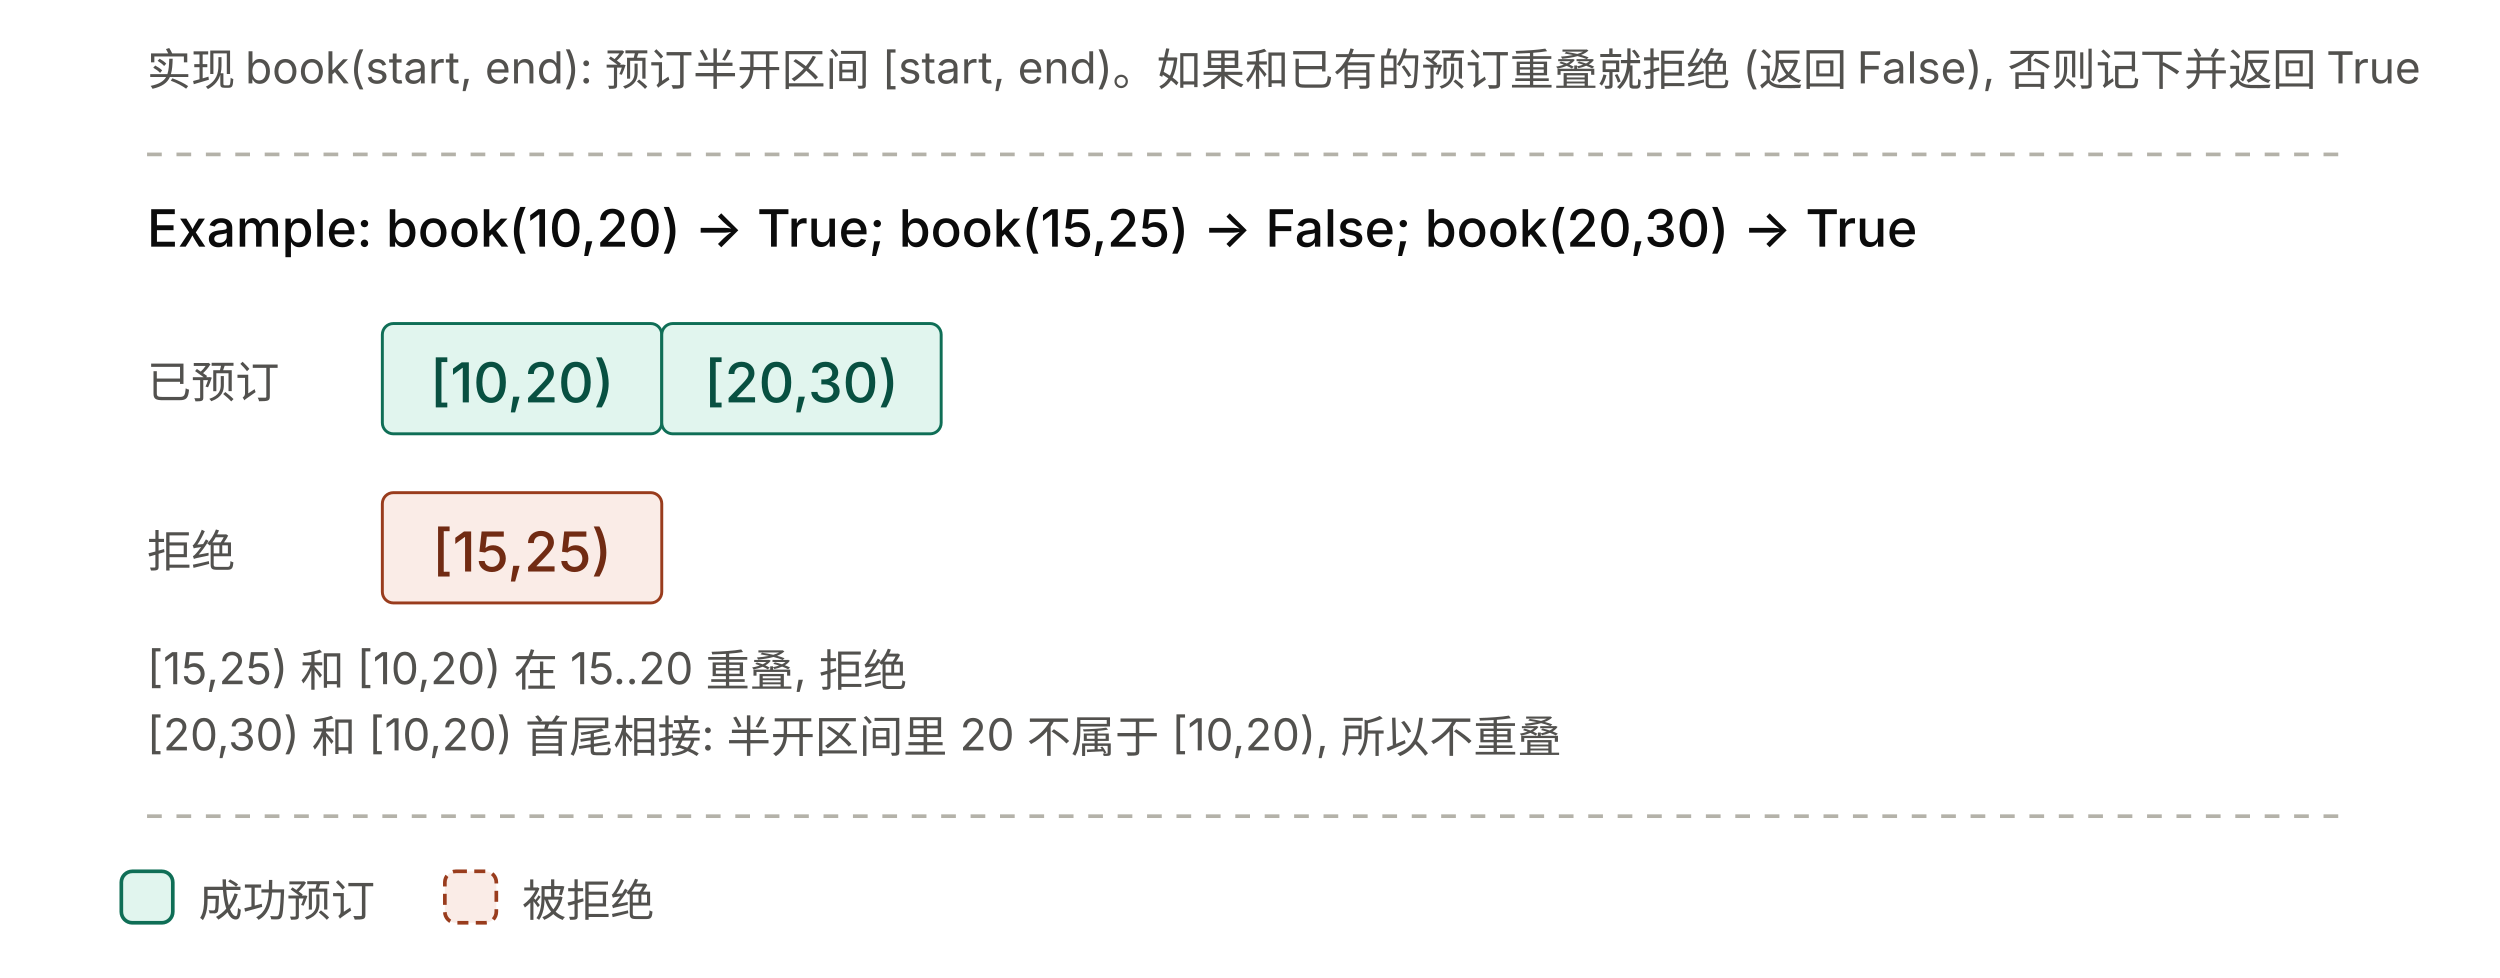
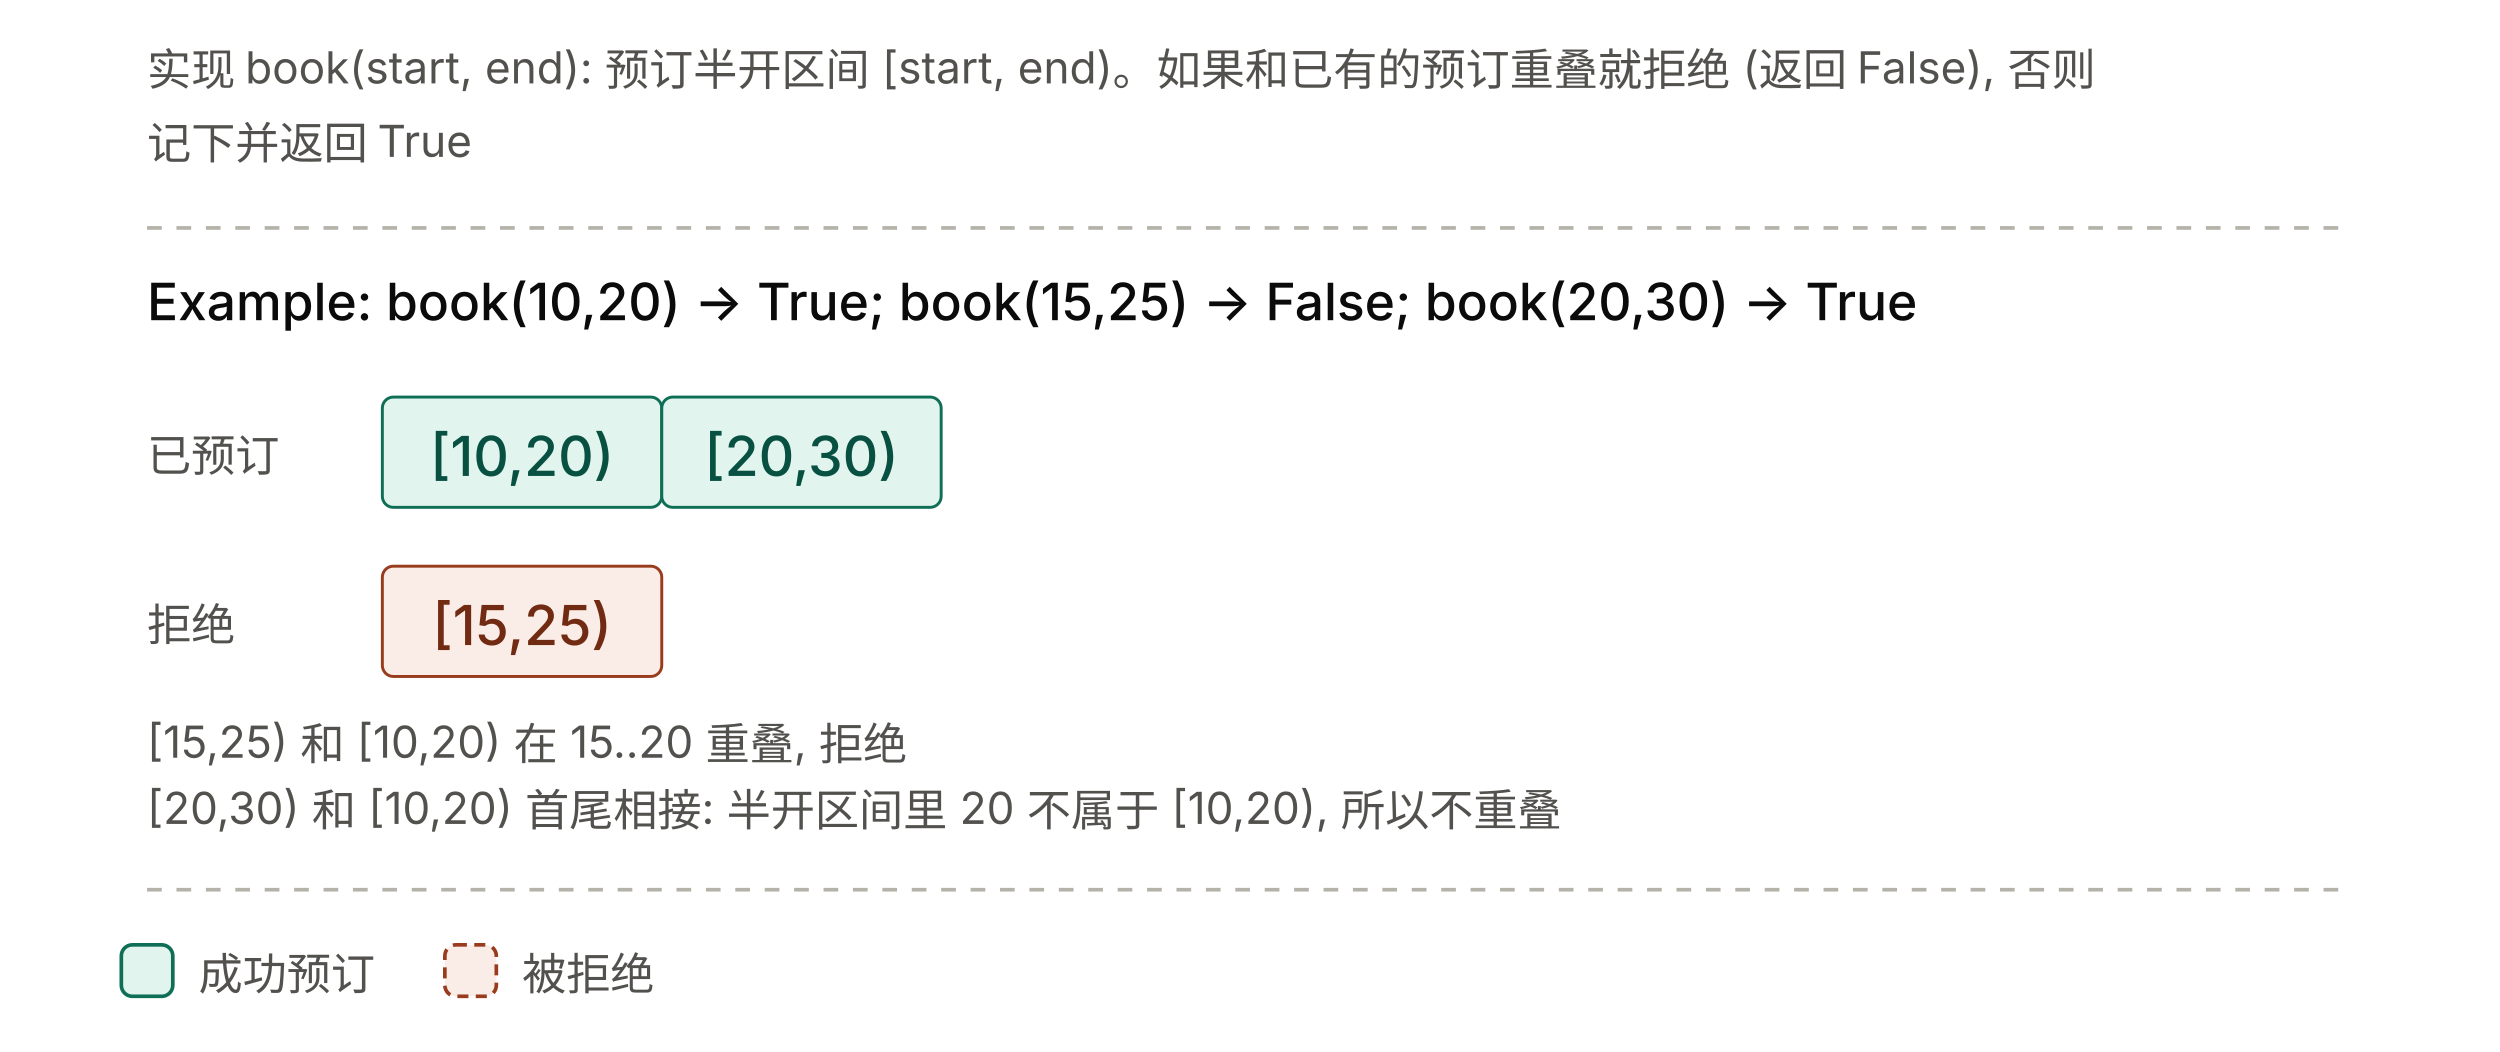
- <svg xmlns="http://www.w3.org/2000/svg" width="100%" viewBox="0 0 680 266" role="img" font-family="ui-sans-serif, system-ui, -apple-system, PingFang SC, sans-serif">
-   <text x="40" y="18" font-size="12" fill="#52514E" text-anchor="start" font-weight="400" dominant-baseline="central" style="white-space:pre">实现 book(start, end): 预订半开区间 [start, end)。如果和已有的预订重叠就拒绝 (返回 False), 否则记下并返回 True</text>
-   <line x1="40" y1="42" x2="640" y2="42" stroke="#B4B2A9" stroke-dasharray="4 4" />
-   <text x="40" y="62" font-size="14" fill="#0B0B0B" text-anchor="start" font-weight="500" dominant-baseline="central" style="white-space:pre">Example:  book(10,20) → True;  book(15,25) → False;  book(20,30) → True</text>
-   <text x="40" y="103" font-size="12" fill="#52514E" text-anchor="start" font-weight="400" dominant-baseline="central" style="white-space:pre">已预订</text>
-   <rect x="104" y="88" width="76" height="30" rx="3" fill="#E1F5EE" stroke="#0F6E56" stroke-width="0.8" />
-   <text x="142.0" y="104.0" font-size="15" fill="#085041" text-anchor="middle" font-weight="500" dominant-baseline="central" style="white-space:pre">[10,20)</text>
-   <rect x="180" y="88" width="76" height="30" rx="3" fill="#E1F5EE" stroke="#0F6E56" stroke-width="0.8" />
-   <text x="218.0" y="104.0" font-size="15" fill="#085041" text-anchor="middle" font-weight="500" dominant-baseline="central" style="white-space:pre">[20,30)</text>
-   <text x="40" y="149" font-size="12" fill="#52514E" text-anchor="start" font-weight="400" dominant-baseline="central" style="white-space:pre">拒绝</text>
-   <rect x="104" y="134" width="76" height="30" rx="3" fill="#FAECE7" stroke="#993C1D" stroke-width="0.8" />
-   <text x="142.0" y="150.0" font-size="15" fill="#712B13" text-anchor="middle" font-weight="500" dominant-baseline="central" style="white-space:pre">[15,25)</text>
-   <text x="40" y="180" font-size="12" fill="#52514E" text-anchor="start" font-weight="400" dominant-baseline="central" style="white-space:pre">[15,25) 和 [10,20) 在 15..20 重叠, 拒绝</text>
-   <text x="40" y="198" font-size="12" fill="#52514E" text-anchor="start" font-weight="400" dominant-baseline="central" style="white-space:pre">[20,30) 和 [10,20) 首尾相接: 半开区间里 20 不属于 [10,20), 所以不重叠</text>
-   <line x1="40" y1="222" x2="640" y2="222" stroke="#B4B2A9" stroke-dasharray="4 4" />
-   <rect x="33" y="237" width="14" height="14" rx="3" fill="#E1F5EE" stroke="#0F6E56" />
-   <text x="54" y="244" font-size="12" fill="#52514E" text-anchor="start" font-weight="400" dominant-baseline="central" style="white-space:pre">成功预订</text>
-   <rect x="121" y="237" width="14" height="14" rx="3" fill="#FAECE7" stroke="#993C1D" stroke-dasharray="3 2" />
-   <text x="142" y="244" font-size="12" fill="#52514E" text-anchor="start" font-weight="400" dominant-baseline="central" style="white-space:pre">被拒绝</text>
+ <svg xmlns="http://www.w3.org/2000/svg" width="100%" viewBox="0 0 680 286" role="img" font-family="ui-sans-serif, system-ui, -apple-system, PingFang SC, sans-serif">
+   <text x="40" y="18" font-size="12" fill="#52514E" text-anchor="start" font-weight="400" dominant-baseline="central" style="white-space:pre">实现 book(start, end): 预订半开区间 [start, end)。如果和已有的预订重叠就拒绝 (返回 False), 否则</text>
+   <text x="40" y="38" font-size="12" fill="#52514E" text-anchor="start" font-weight="400" dominant-baseline="central" style="white-space:pre">记下并返回 True</text>
+   <line x1="40" y1="62" x2="640" y2="62" stroke="#B4B2A9" stroke-dasharray="4 4" />
+   <text x="40" y="82" font-size="14" fill="#0B0B0B" text-anchor="start" font-weight="500" dominant-baseline="central" style="white-space:pre">Example:  book(10,20) → True;  book(15,25) → False;  book(20,30) → True</text>
+   <text x="40" y="123" font-size="12" fill="#52514E" text-anchor="start" font-weight="400" dominant-baseline="central" style="white-space:pre">已预订</text>
+   <rect x="104" y="108" width="76" height="30" rx="3" fill="#E1F5EE" stroke="#0F6E56" stroke-width="0.8" />
+   <text x="142.0" y="124.0" font-size="15" fill="#085041" text-anchor="middle" font-weight="500" dominant-baseline="central" style="white-space:pre">[10,20)</text>
+   <rect x="180" y="108" width="76" height="30" rx="3" fill="#E1F5EE" stroke="#0F6E56" stroke-width="0.8" />
+   <text x="218.0" y="124.0" font-size="15" fill="#085041" text-anchor="middle" font-weight="500" dominant-baseline="central" style="white-space:pre">[20,30)</text>
+   <text x="40" y="169" font-size="12" fill="#52514E" text-anchor="start" font-weight="400" dominant-baseline="central" style="white-space:pre">拒绝</text>
+   <rect x="104" y="154" width="76" height="30" rx="3" fill="#FAECE7" stroke="#993C1D" stroke-width="0.8" />
+   <text x="142.0" y="170.0" font-size="15" fill="#712B13" text-anchor="middle" font-weight="500" dominant-baseline="central" style="white-space:pre">[15,25)</text>
+   <text x="40" y="200" font-size="12" fill="#52514E" text-anchor="start" font-weight="400" dominant-baseline="central" style="white-space:pre">[15,25) 和 [10,20) 在 15..20 重叠, 拒绝</text>
+   <text x="40" y="218" font-size="12" fill="#52514E" text-anchor="start" font-weight="400" dominant-baseline="central" style="white-space:pre">[20,30) 和 [10,20) 首尾相接: 半开区间里 20 不属于 [10,20), 所以不重叠</text>
+   <line x1="40" y1="242" x2="640" y2="242" stroke="#B4B2A9" stroke-dasharray="4 4" />
+   <rect x="33" y="257" width="14" height="14" rx="3" fill="#E1F5EE" stroke="#0F6E56" />
+   <text x="54" y="264" font-size="12" fill="#52514E" text-anchor="start" font-weight="400" dominant-baseline="central" style="white-space:pre">成功预订</text>
+   <rect x="121" y="257" width="14" height="14" rx="3" fill="#FAECE7" stroke="#993C1D" stroke-dasharray="3 2" />
+   <text x="142" y="264" font-size="12" fill="#52514E" text-anchor="start" font-weight="400" dominant-baseline="central" style="white-space:pre">被拒绝</text>
</svg>
